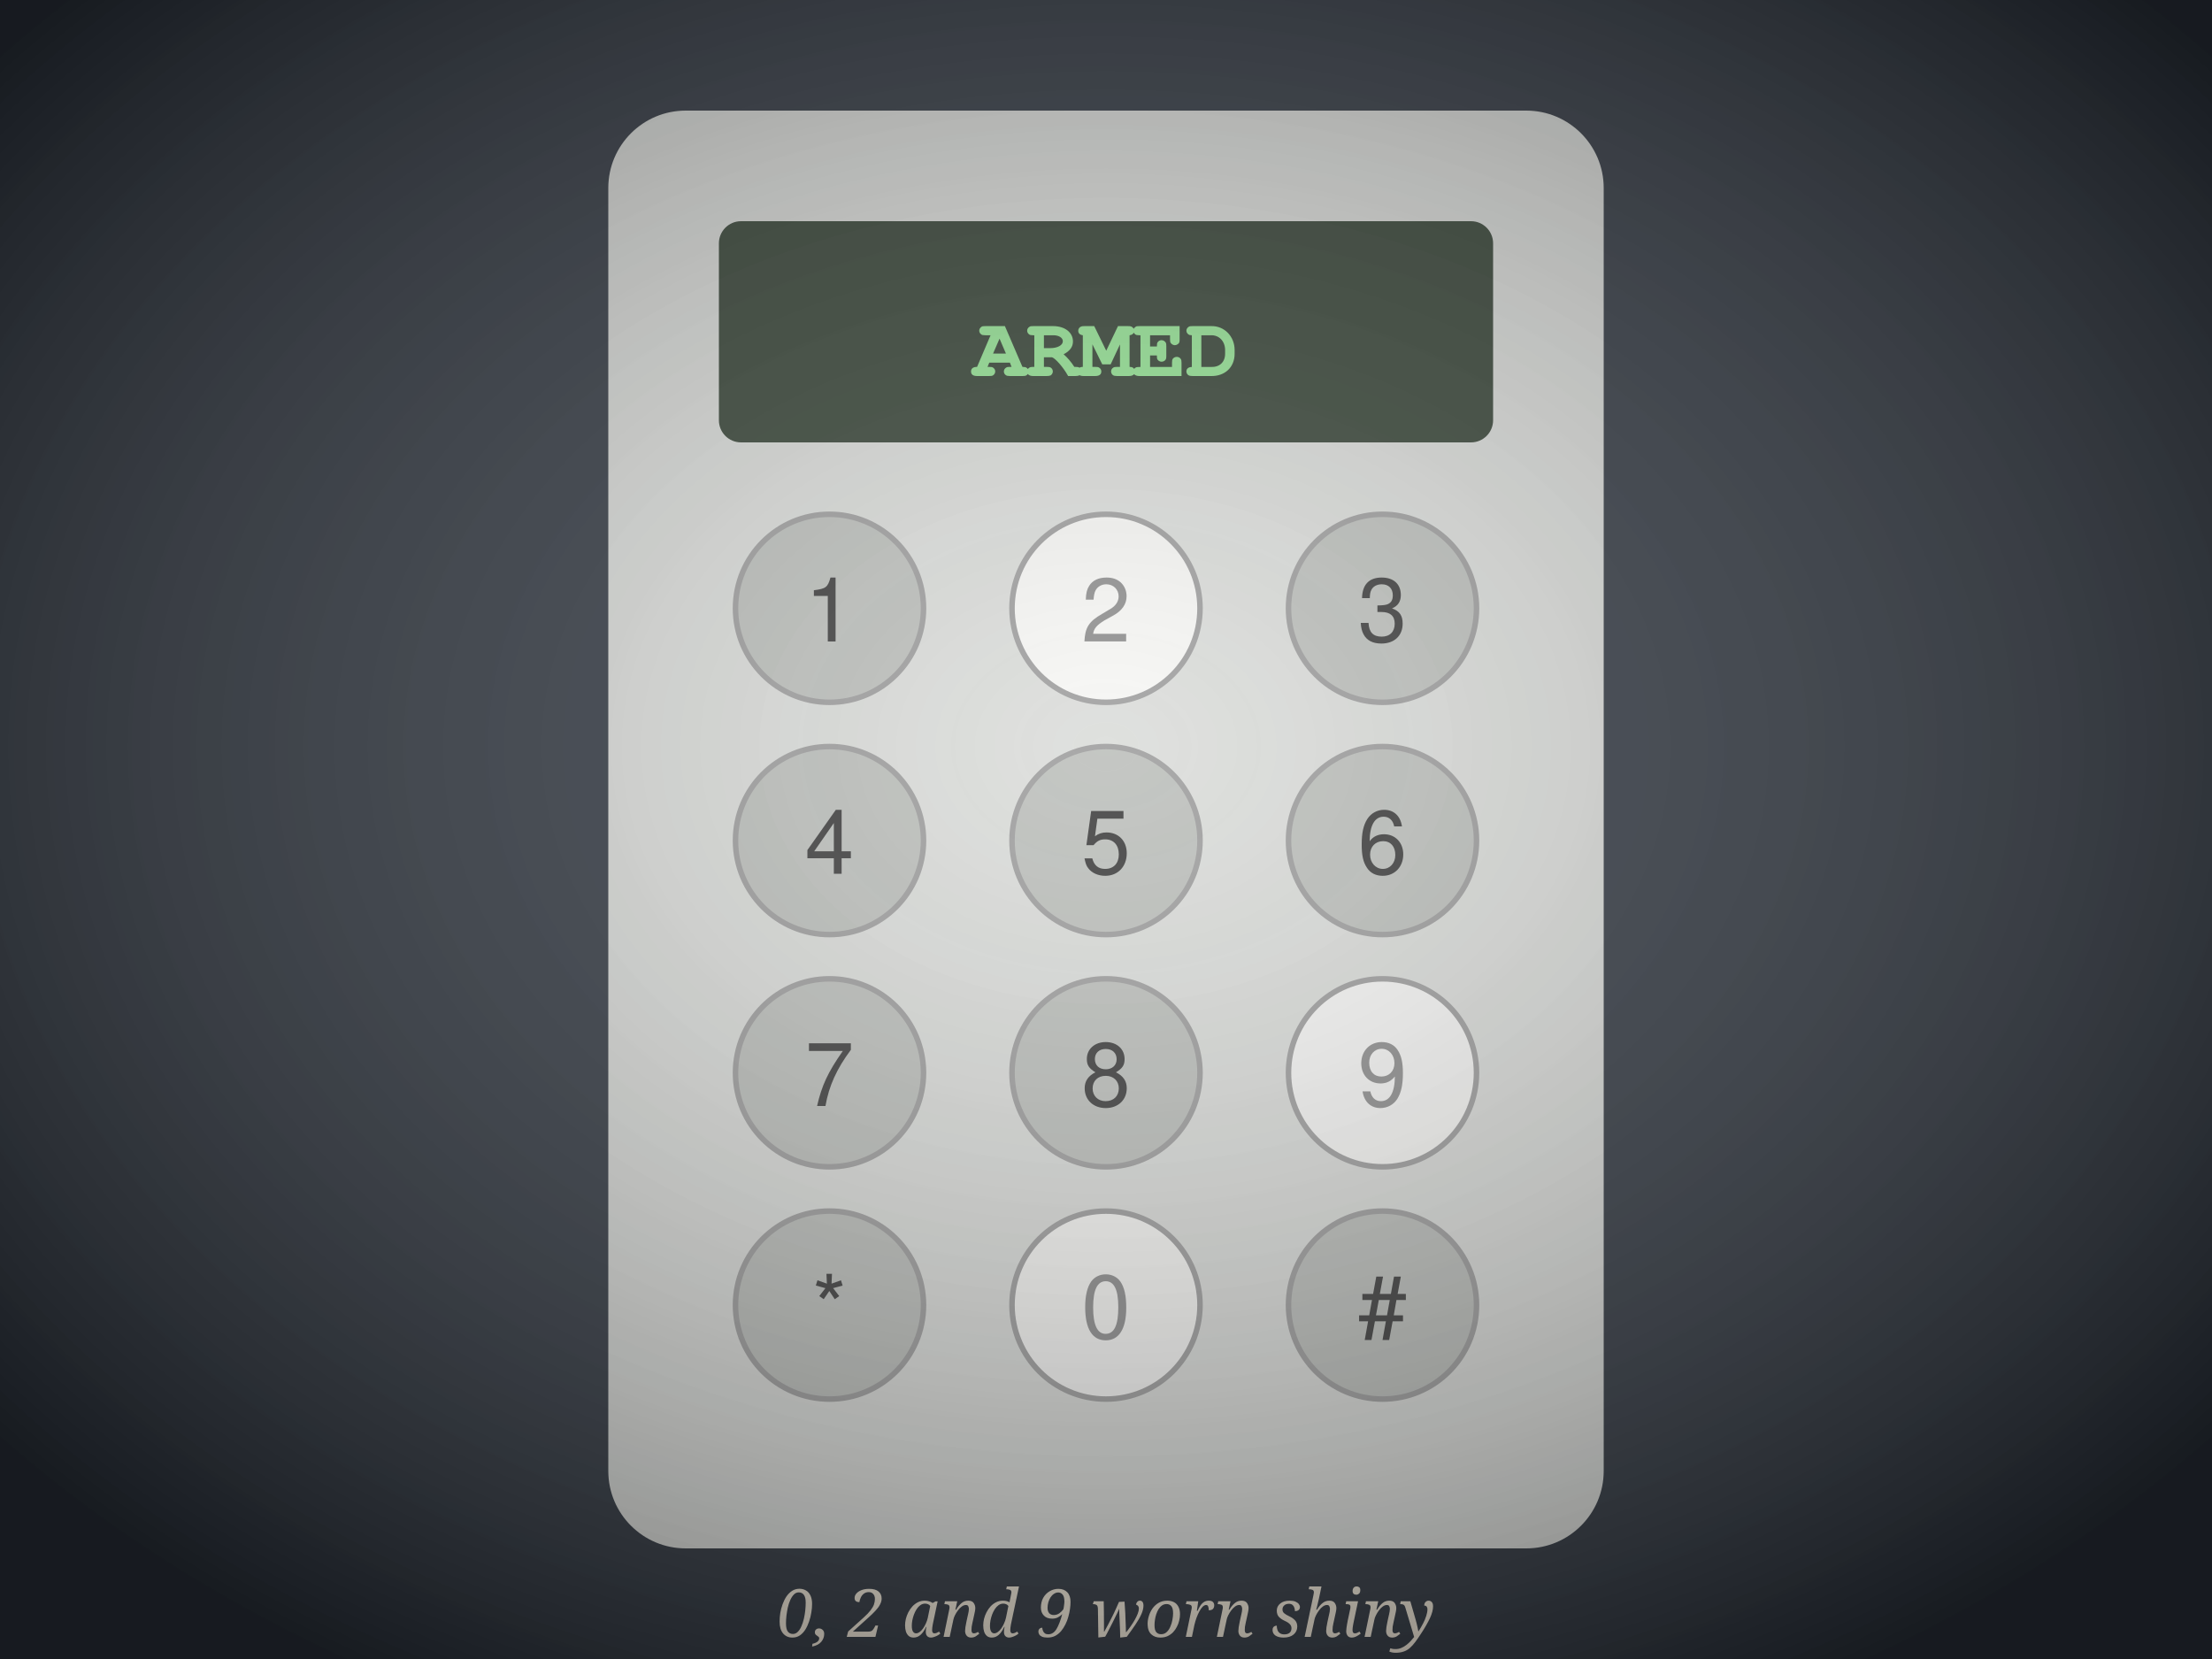
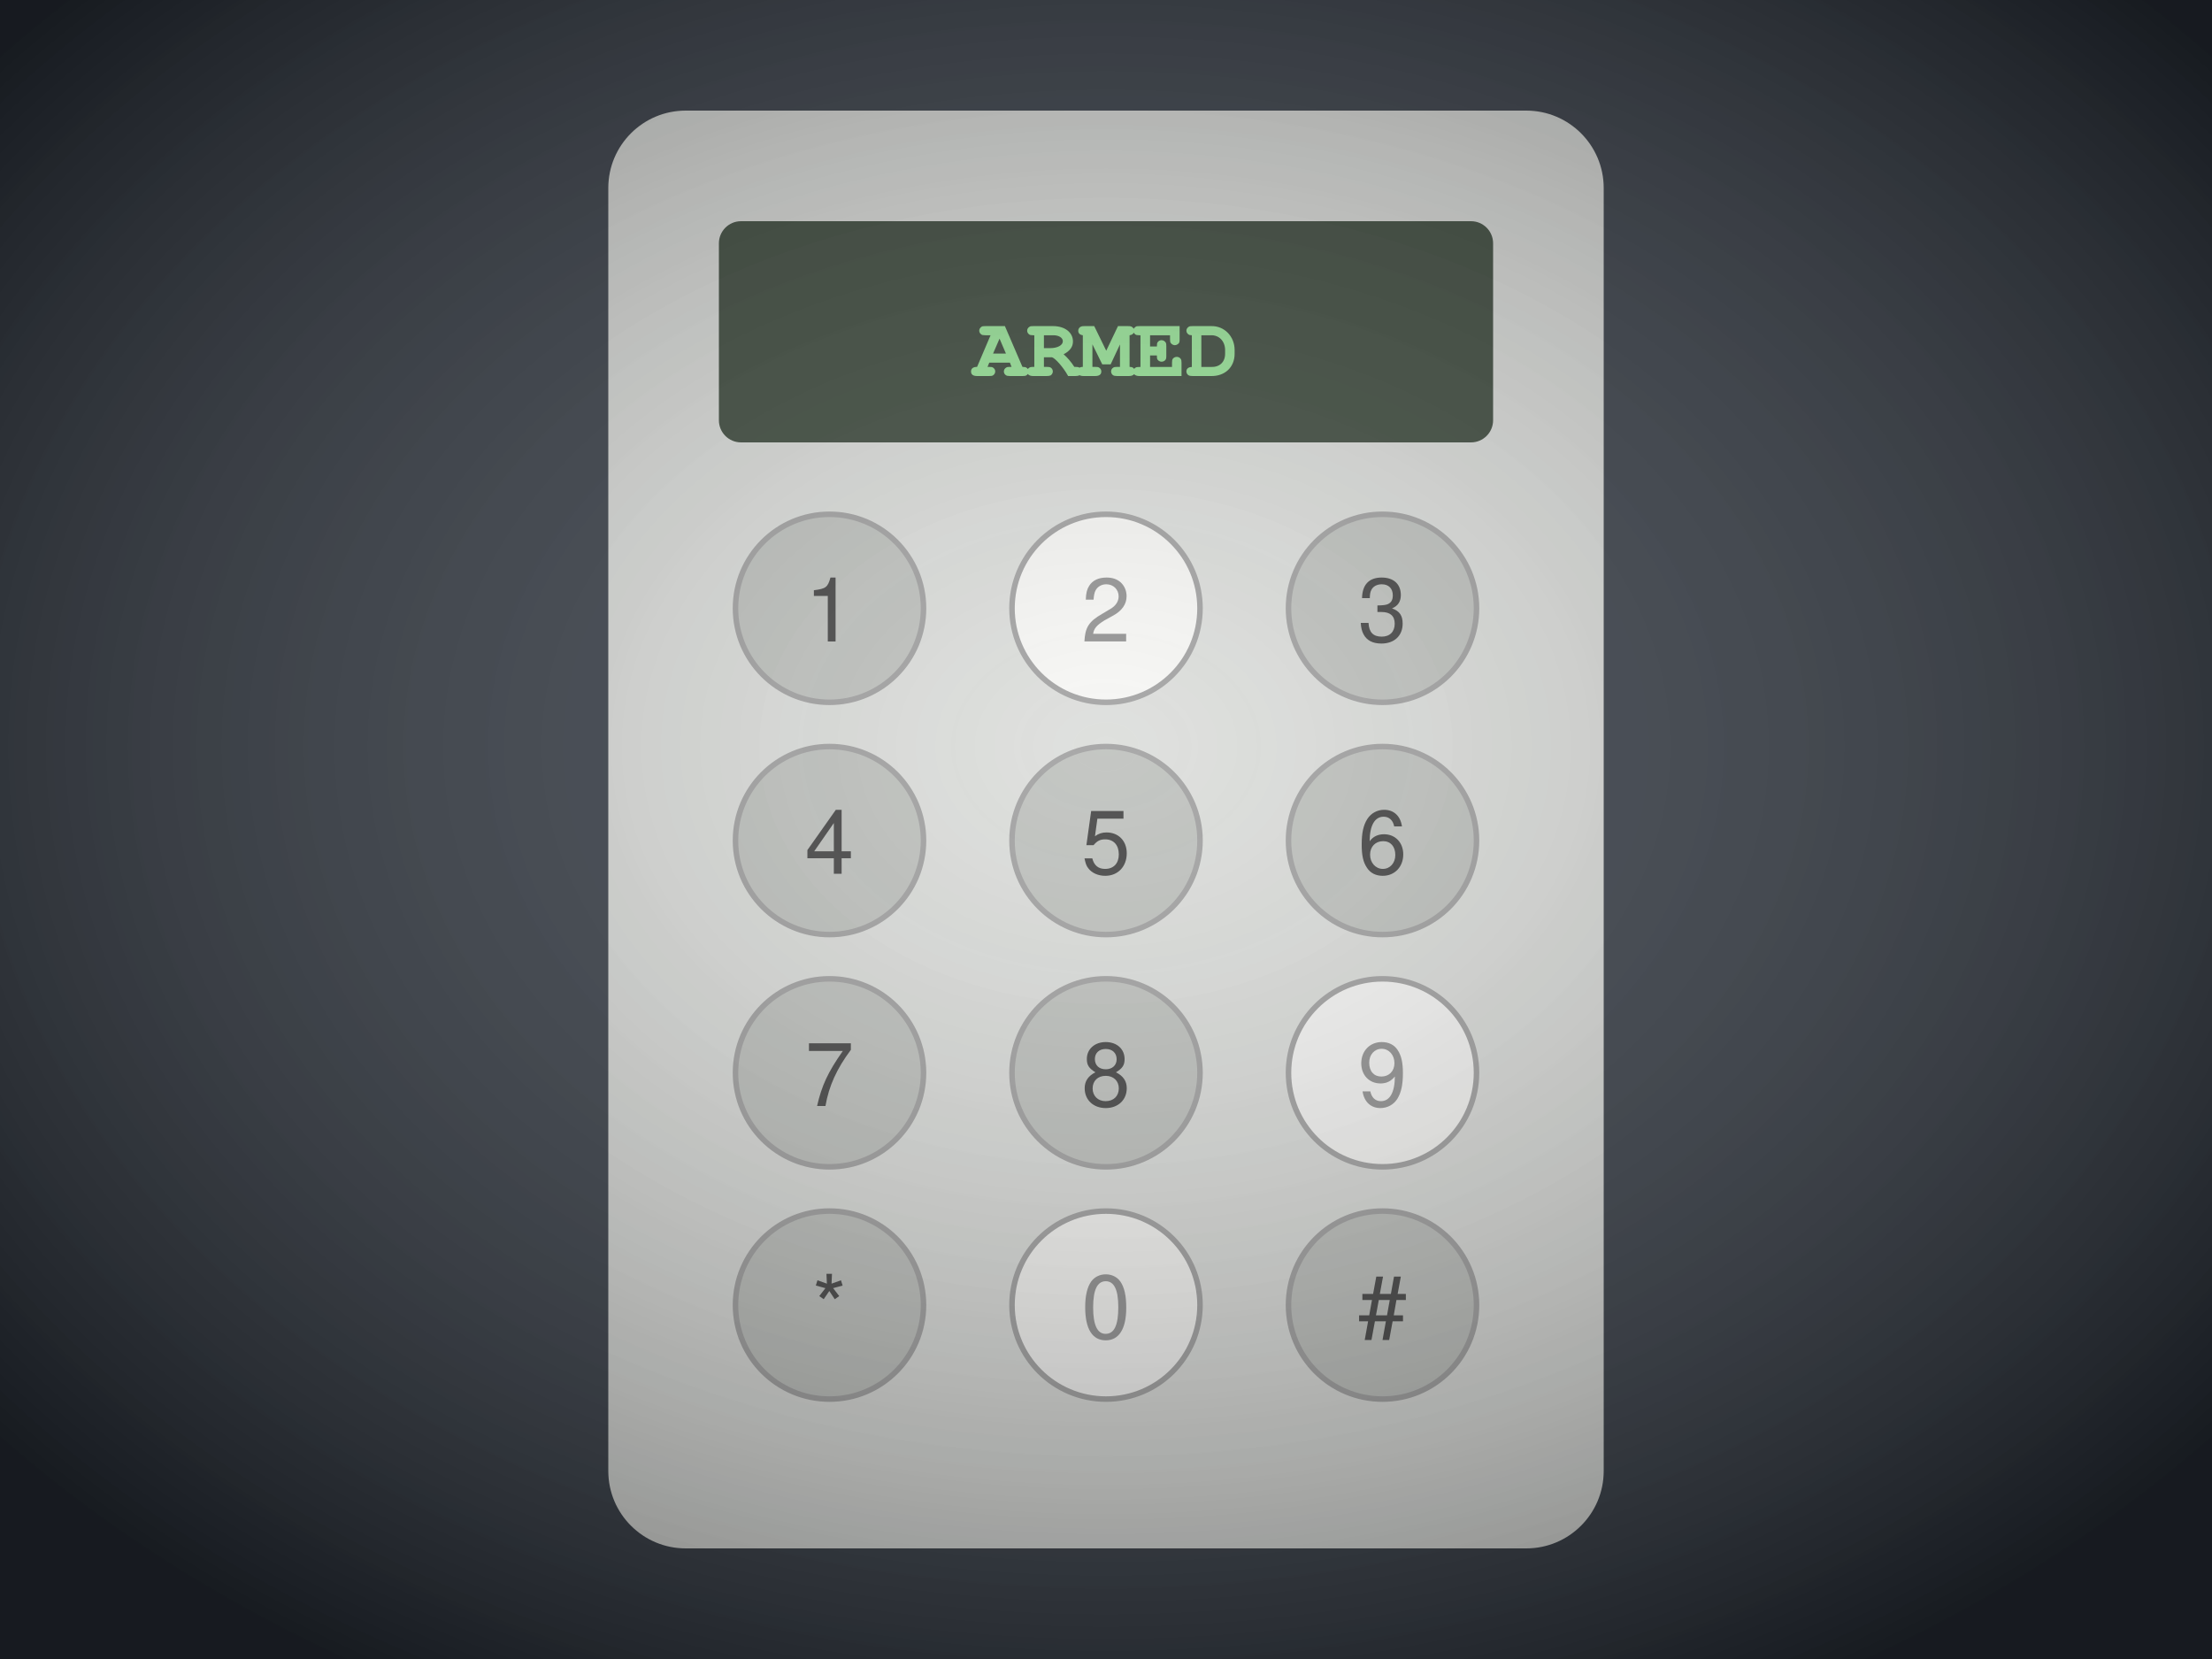
<svg xmlns="http://www.w3.org/2000/svg" viewBox="0 0 400 300">
  <defs>
    <radialGradient id="spot" cx="50%" cy="45%" r="65%">
      <stop offset="0" stop-color="#fff" stop-opacity=".16" />
      <stop offset="1" stop-color="#000" stop-opacity=".45" />
    </radialGradient>
  </defs>
  <rect width="400" height="300" fill="#3b2f27" />
  <rect width="400" height="300" fill="#29303a" />
  <rect x="110" y="20" width="180" height="260" rx="14" fill="#d9dbd8" />
  <rect x="130" y="40" width="140" height="40" rx="4" fill="#2c3a2c" />
  <text x="200" y="68" font-size="16" font-family="Courier" font-weight="bold" fill="#8fe28f" text-anchor="middle">ARMED</text>
  <circle cx="150" cy="110" r="17" fill="#b9bcb8" stroke="#999" />
  <text x="150" y="116" font-size="16" font-family="Helvetica" font-weight="normal" fill="#333" text-anchor="middle">1</text>
  <circle cx="200" cy="110" r="17" fill="#f6f6f4" stroke="#999" />
  <text x="200" y="116" font-size="16" font-family="Helvetica" font-weight="normal" fill="#888" text-anchor="middle">2</text>
  <circle cx="250" cy="110" r="17" fill="#b9bcb8" stroke="#999" />
  <text x="250" y="116" font-size="16" font-family="Helvetica" font-weight="normal" fill="#333" text-anchor="middle">3</text>
  <circle cx="150" cy="152" r="17" fill="#b9bcb8" stroke="#999" />
  <text x="150" y="158" font-size="16" font-family="Helvetica" font-weight="normal" fill="#333" text-anchor="middle">4</text>
  <circle cx="200" cy="152" r="17" fill="#b9bcb8" stroke="#999" />
  <text x="200" y="158" font-size="16" font-family="Helvetica" font-weight="normal" fill="#333" text-anchor="middle">5</text>
  <circle cx="250" cy="152" r="17" fill="#b9bcb8" stroke="#999" />
  <text x="250" y="158" font-size="16" font-family="Helvetica" font-weight="normal" fill="#333" text-anchor="middle">6</text>
  <circle cx="150" cy="194" r="17" fill="#b9bcb8" stroke="#999" />
  <text x="150" y="200" font-size="16" font-family="Helvetica" font-weight="normal" fill="#333" text-anchor="middle">7</text>
  <circle cx="200" cy="194" r="17" fill="#b9bcb8" stroke="#999" />
  <text x="200" y="200" font-size="16" font-family="Helvetica" font-weight="normal" fill="#333" text-anchor="middle">8</text>
  <circle cx="250" cy="194" r="17" fill="#f6f6f4" stroke="#999" />
  <text x="250" y="200" font-size="16" font-family="Helvetica" font-weight="normal" fill="#888" text-anchor="middle">9</text>
  <circle cx="150" cy="236" r="17" fill="#b9bcb8" stroke="#999" />
  <text x="150" y="242" font-size="16" font-family="Helvetica" font-weight="normal" fill="#333" text-anchor="middle">*</text>
  <circle cx="200" cy="236" r="17" fill="#f6f6f4" stroke="#999" />
  <text x="200" y="242" font-size="16" font-family="Helvetica" font-weight="normal" fill="#888" text-anchor="middle">0</text>
  <circle cx="250" cy="236" r="17" fill="#b9bcb8" stroke="#999" />
  <text x="250" y="242" font-size="16" font-family="Helvetica" font-weight="normal" fill="#333" text-anchor="middle">#</text>
-   <text x="200" y="296" font-size="12" font-family="Georgia" font-weight="normal" fill="#efe6d6" text-anchor="middle" font-style="italic">0, 2 and 9 worn shiny</text>
  <rect width="400" height="300" fill="url(#spot)" />
</svg>
